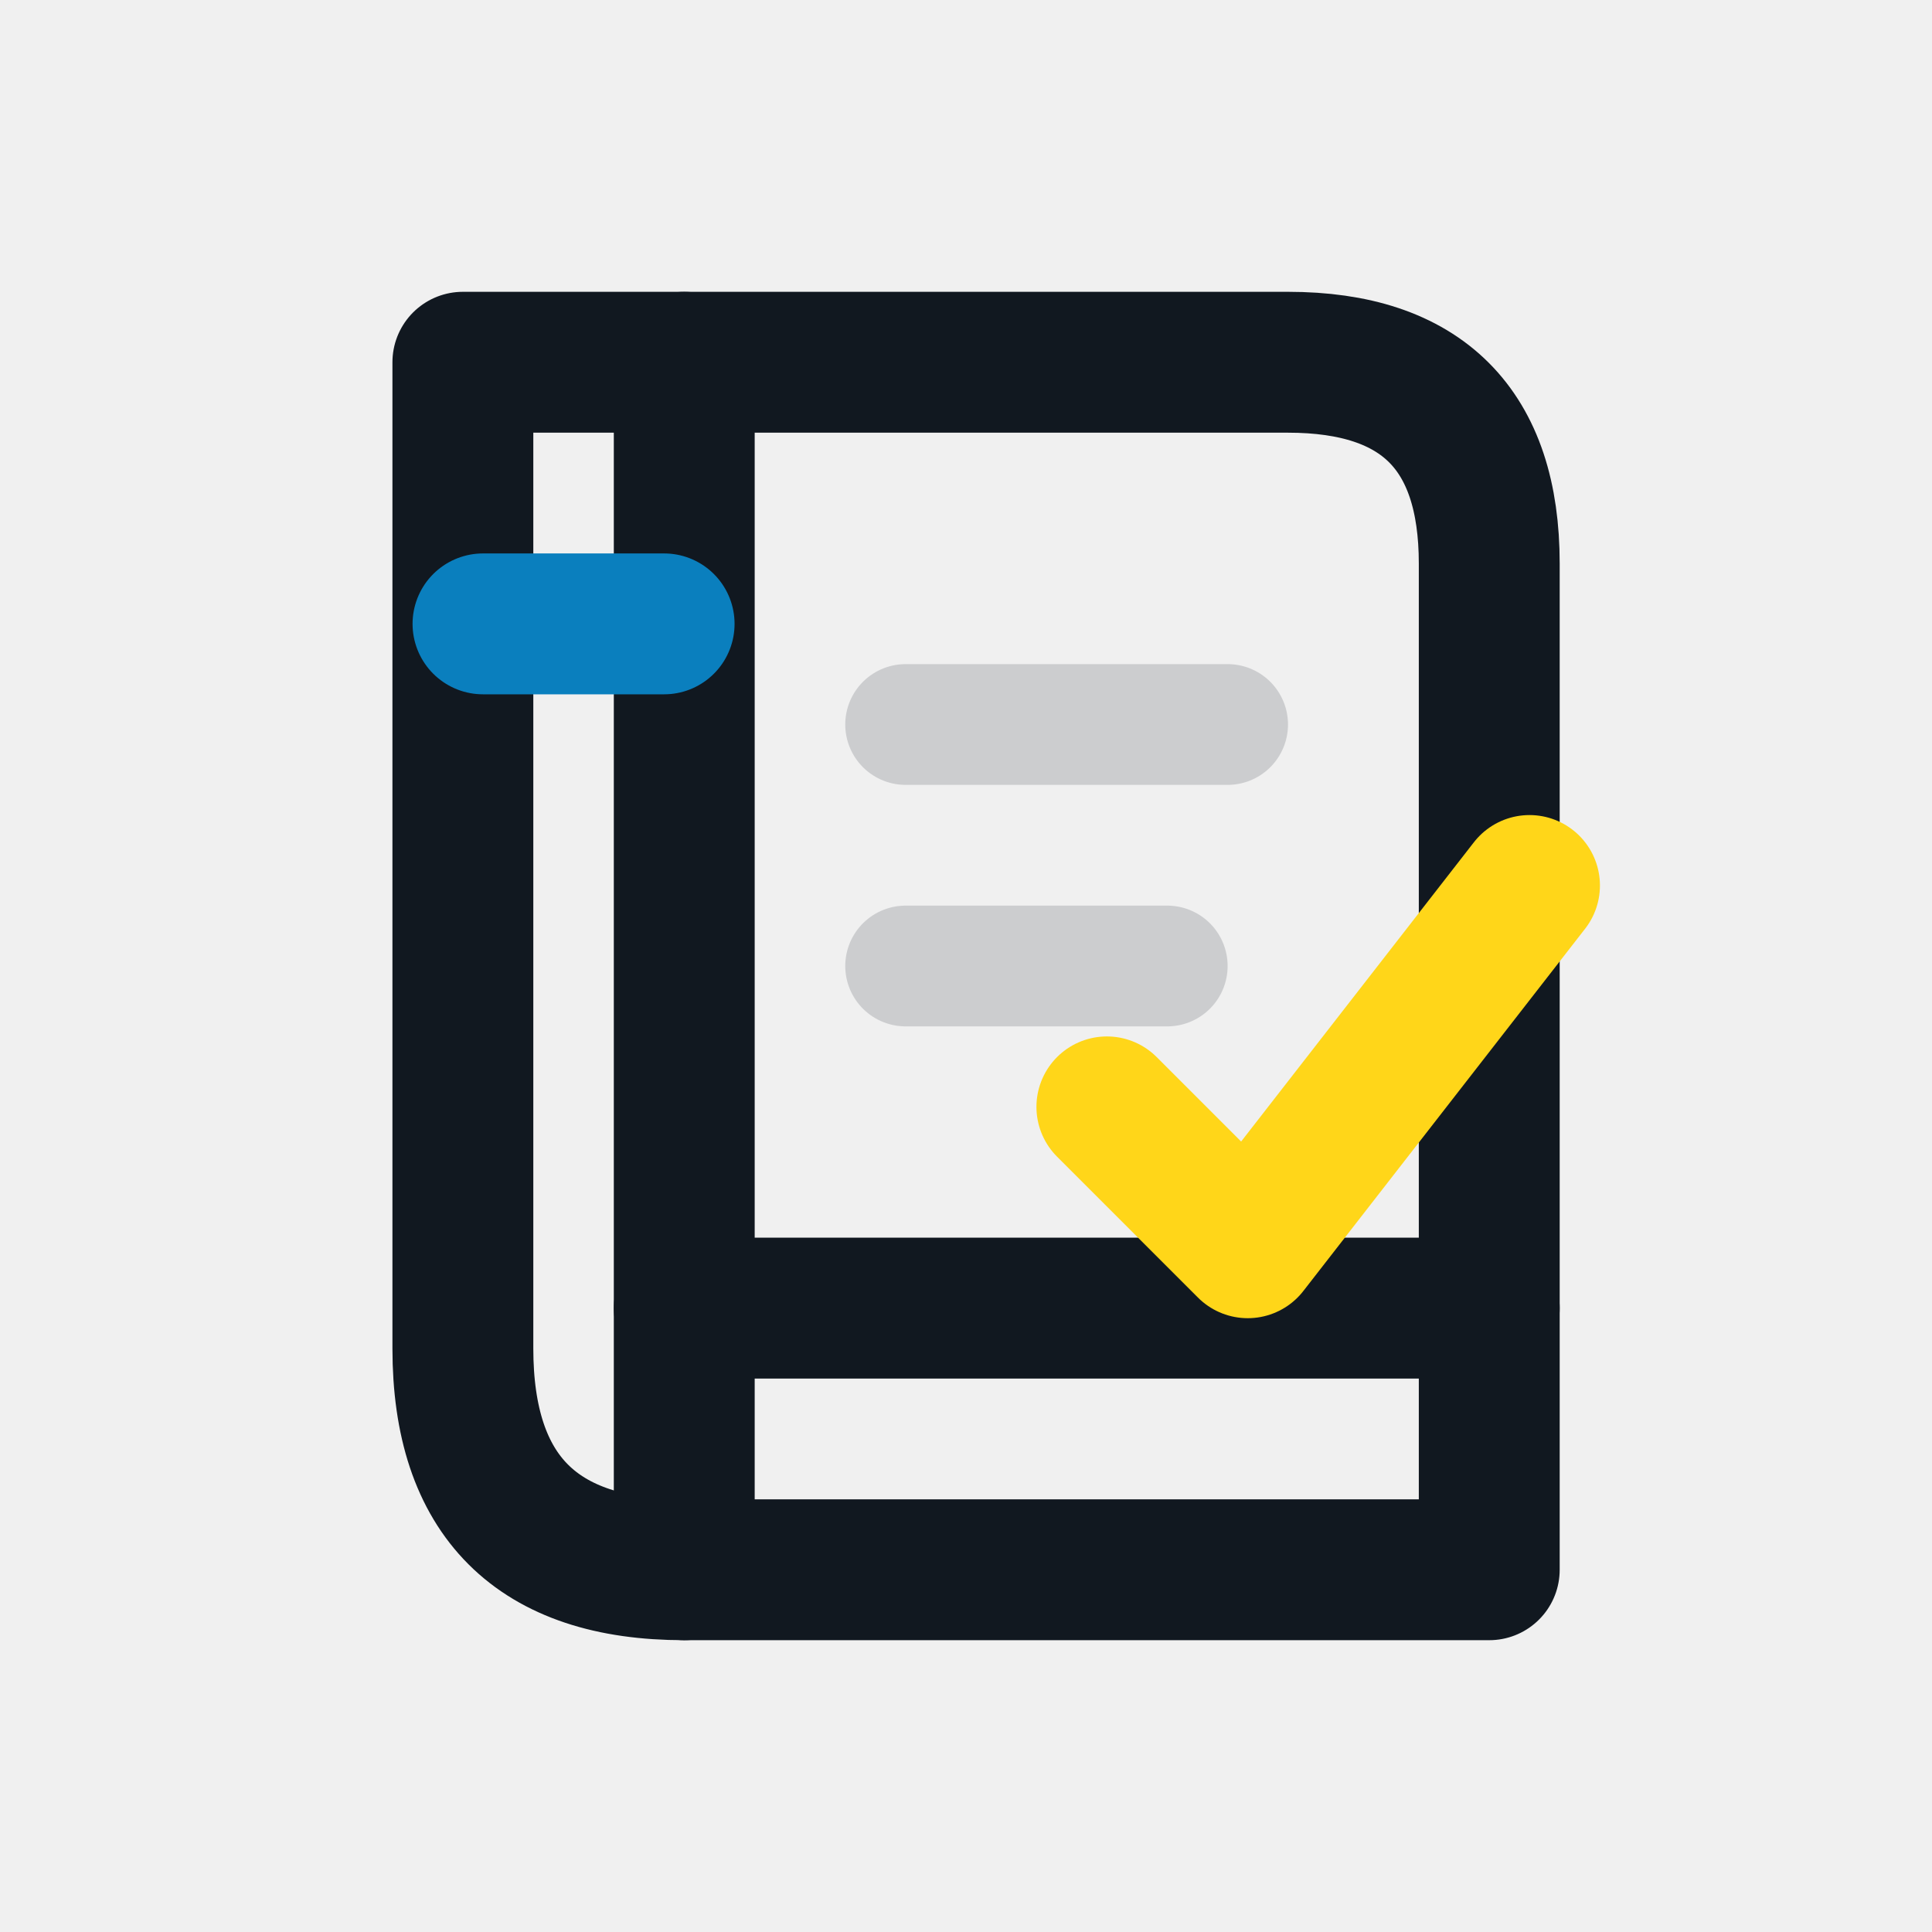
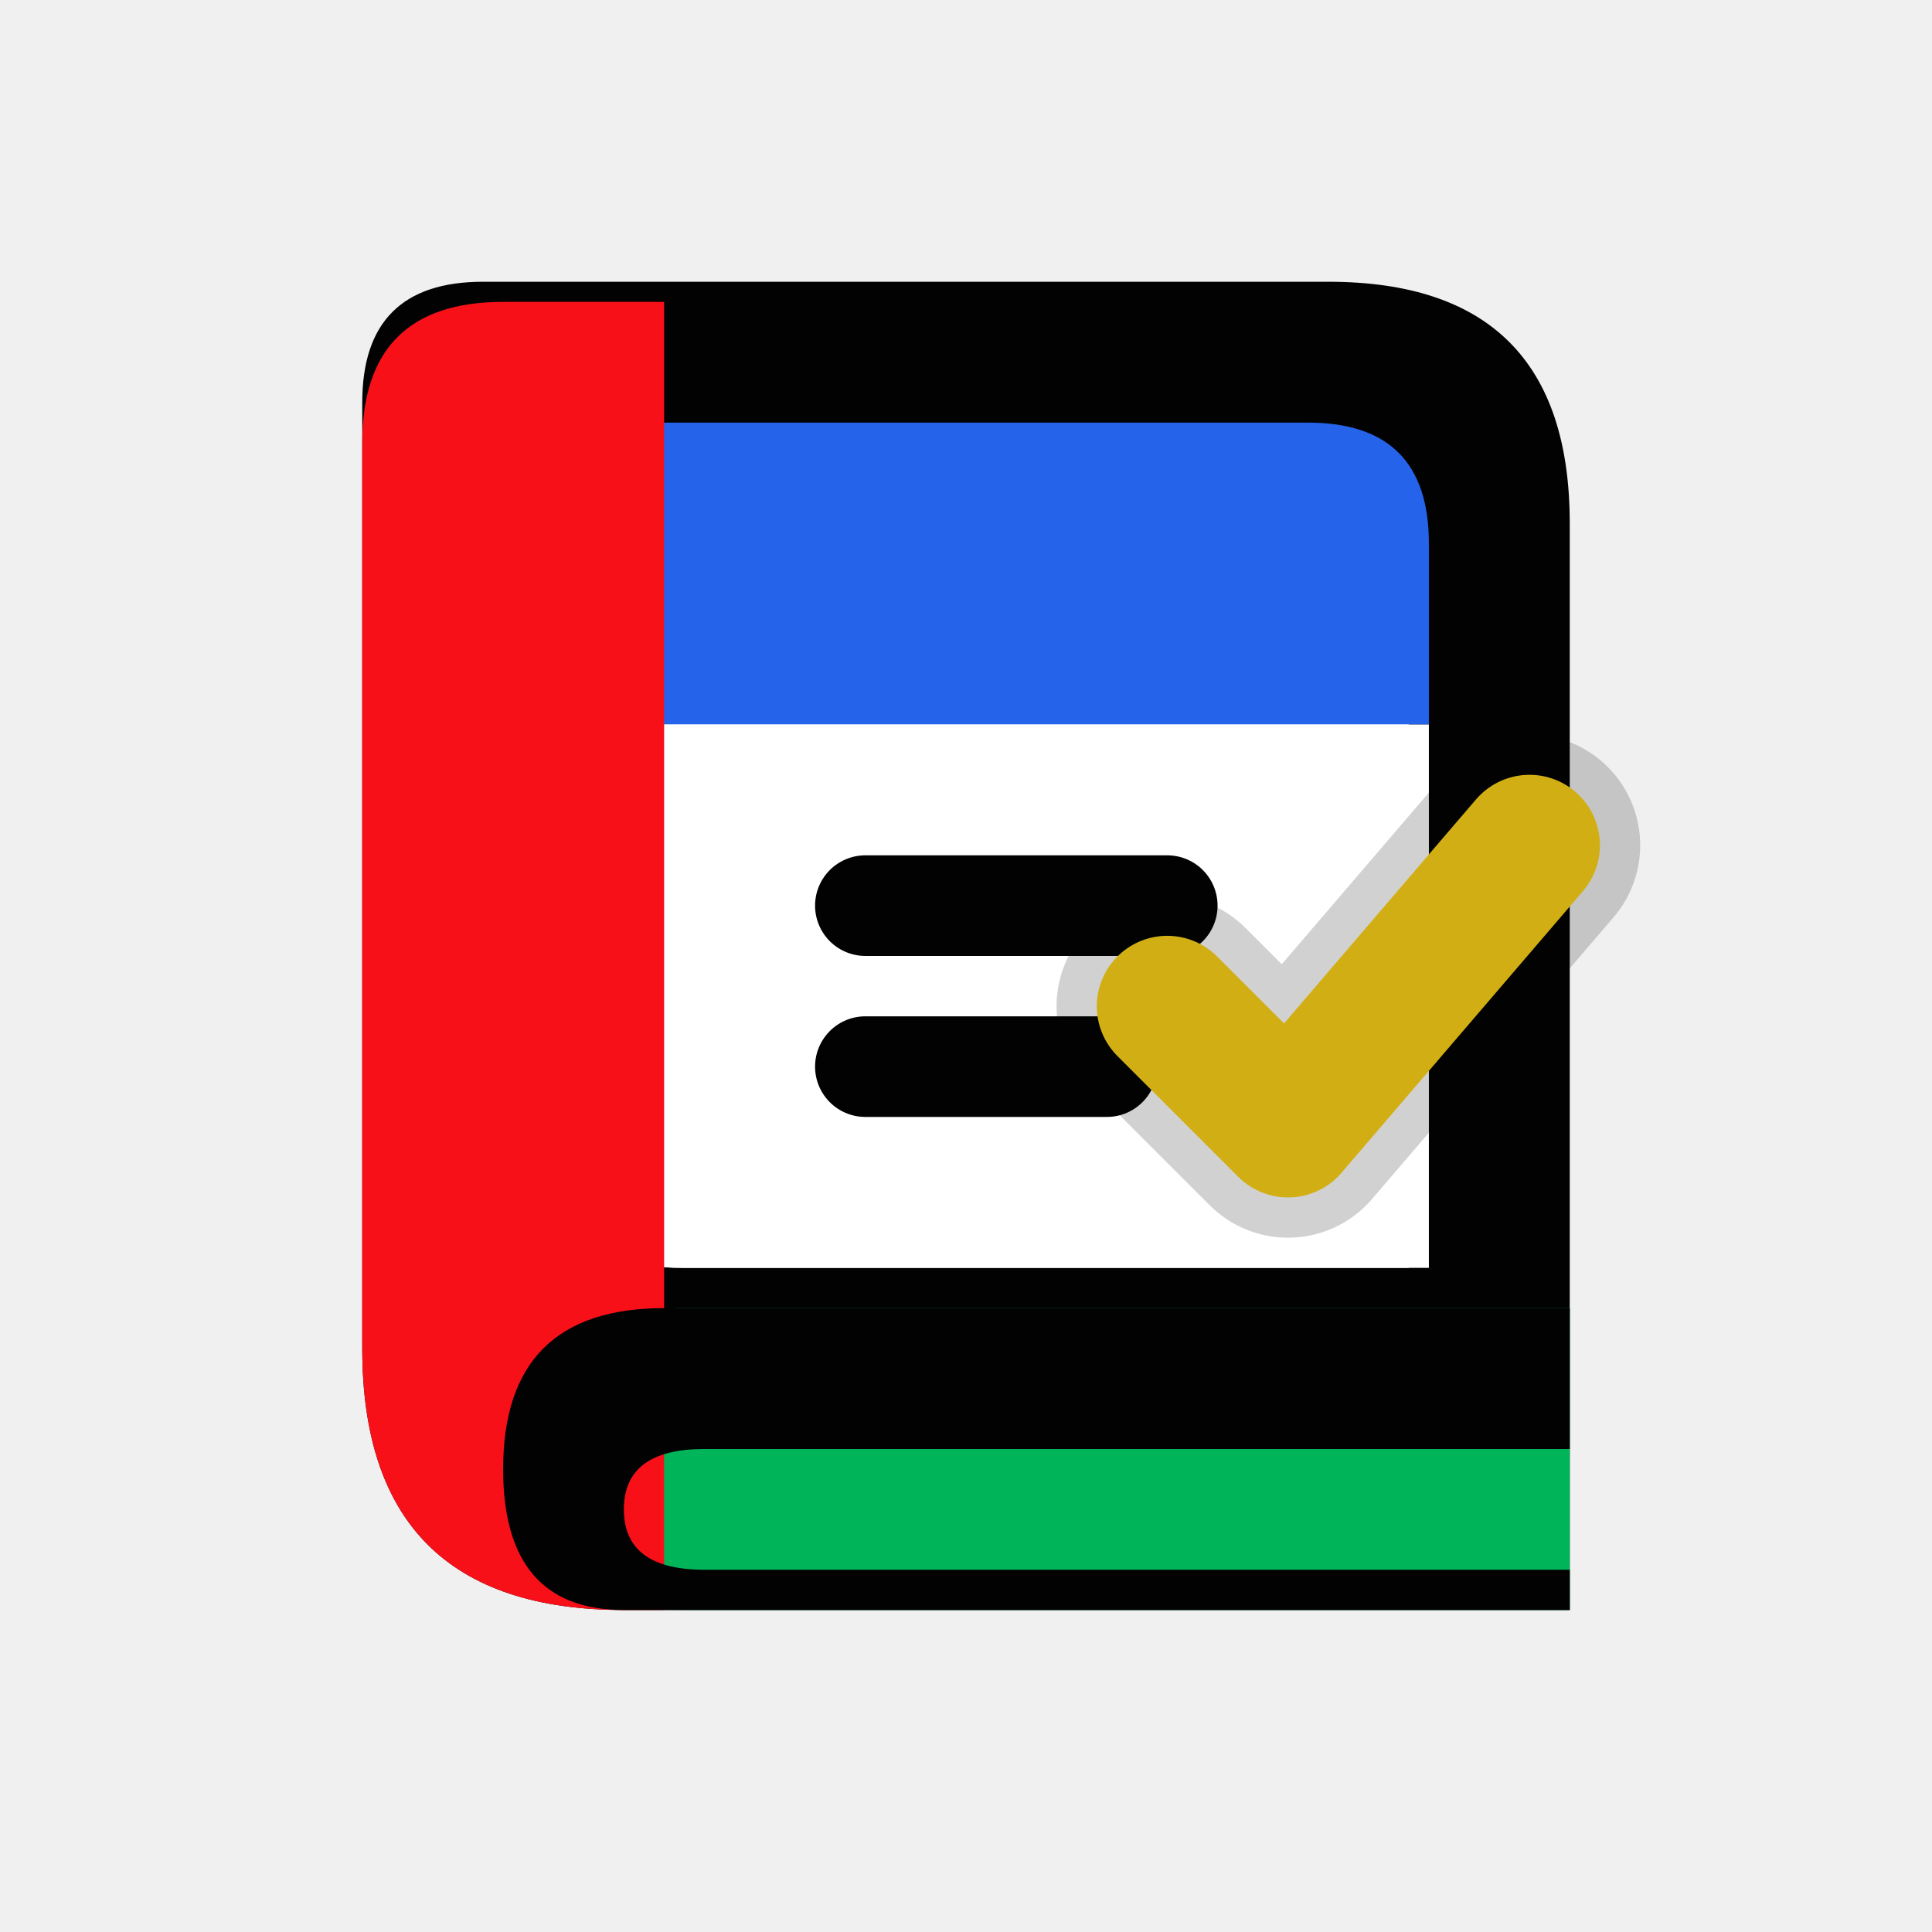
<svg xmlns="http://www.w3.org/2000/svg" viewBox="0 0 96 96" width="96" height="96" role="img" aria-labelledby="title desc">
-   <g fill="none" stroke-linecap="round" stroke-linejoin="round">
-     <path d="M23 18H64Q74 18 74 28V78H34Q23 78 23 67Z" stroke="#111820" stroke-width="7" />
-     <path d="M34 18V78" stroke="#111820" stroke-width="7" />
-     <path d="M34 65H74" stroke="#111820" stroke-width="7" />
-     <path d="M45 36H61" stroke="rgba(17,24,32,.16)" stroke-width="6" />
-     <path d="M45 48H58" stroke="rgba(17,24,32,.16)" stroke-width="6" />
-     <path d="M55 55L62 62L76 44" stroke="#ffd619" stroke-width="7" />
-     <path d="M24 31H33" stroke="#0a7fbe" stroke-width="7" />
-   </g>
+   <path d="M18 20Q18 14 24 14H66Q78 14 78 26V80H31Q18 80 18 67Z" fill="#020202" />
+   <path d="M26 22H65Q70 22 70 27V63H34Q26 63 26 55Z" fill="#f8fafc" />
+   <path d="M25 21H65Q71 21 71 27V36H25Z" fill="#2563eb" />
+   <path d="M25 36H71V63H34Q25 63 25 54Z" fill="#ffffff" />
+   <path d="M28 70Q28 65 34 65H78V80H34Q28 80 28 74Z" fill="#00b559" />
+   <path d="M18 22Q18 15 25 15H33V80H31Q18 80 18 67Z" fill="#f81018" />
+   <path d="M33 65H78V72H35Q31 72 31 75Q31 78 35 78H78V80H31Q25 80 25 73Q25 65 33 65Z" fill="#020202" />
+   <path d="M43 45H58M43 53H55" stroke="#020202" stroke-width="5" stroke-linecap="round" />
+   <path d="M58 50L64 56L76 42" fill="none" stroke="#ffd619" stroke-width="7" stroke-linecap="round" stroke-linejoin="round" />
+   <path d="M58 50L64 56L76 42" fill="none" stroke="#020202" stroke-width="11" stroke-linecap="round" stroke-linejoin="round" opacity=".18" />
</svg>
